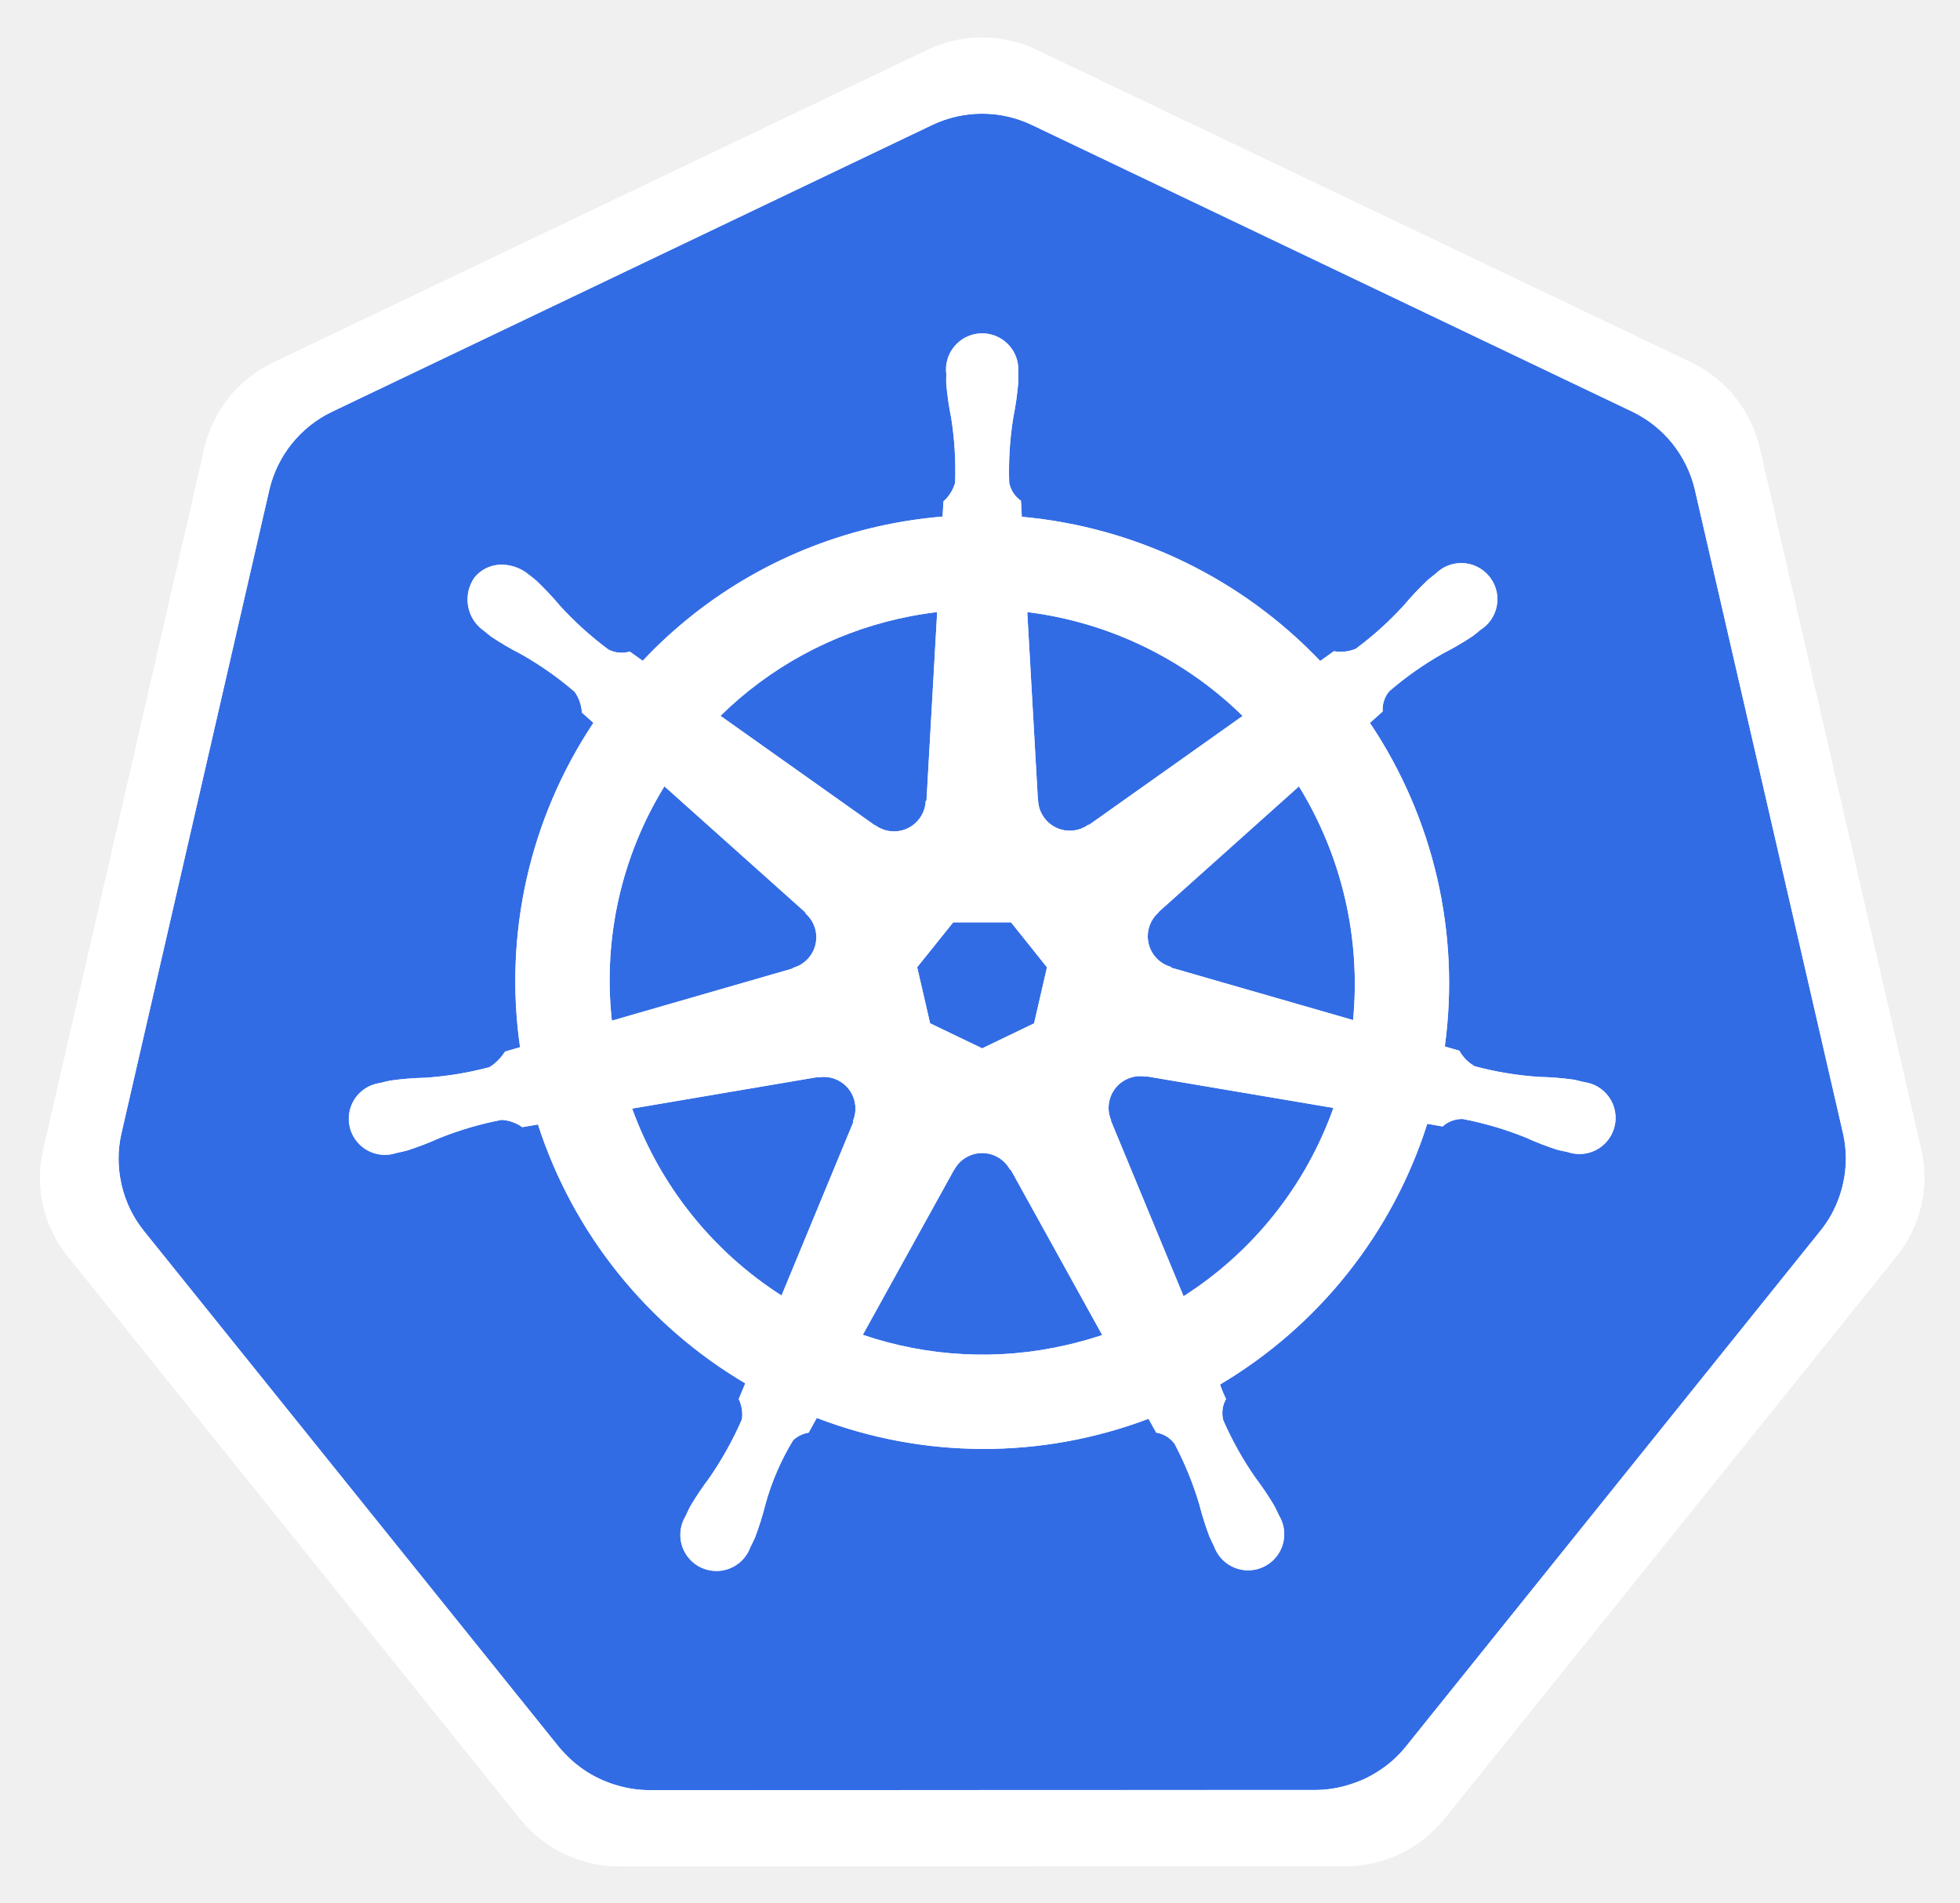
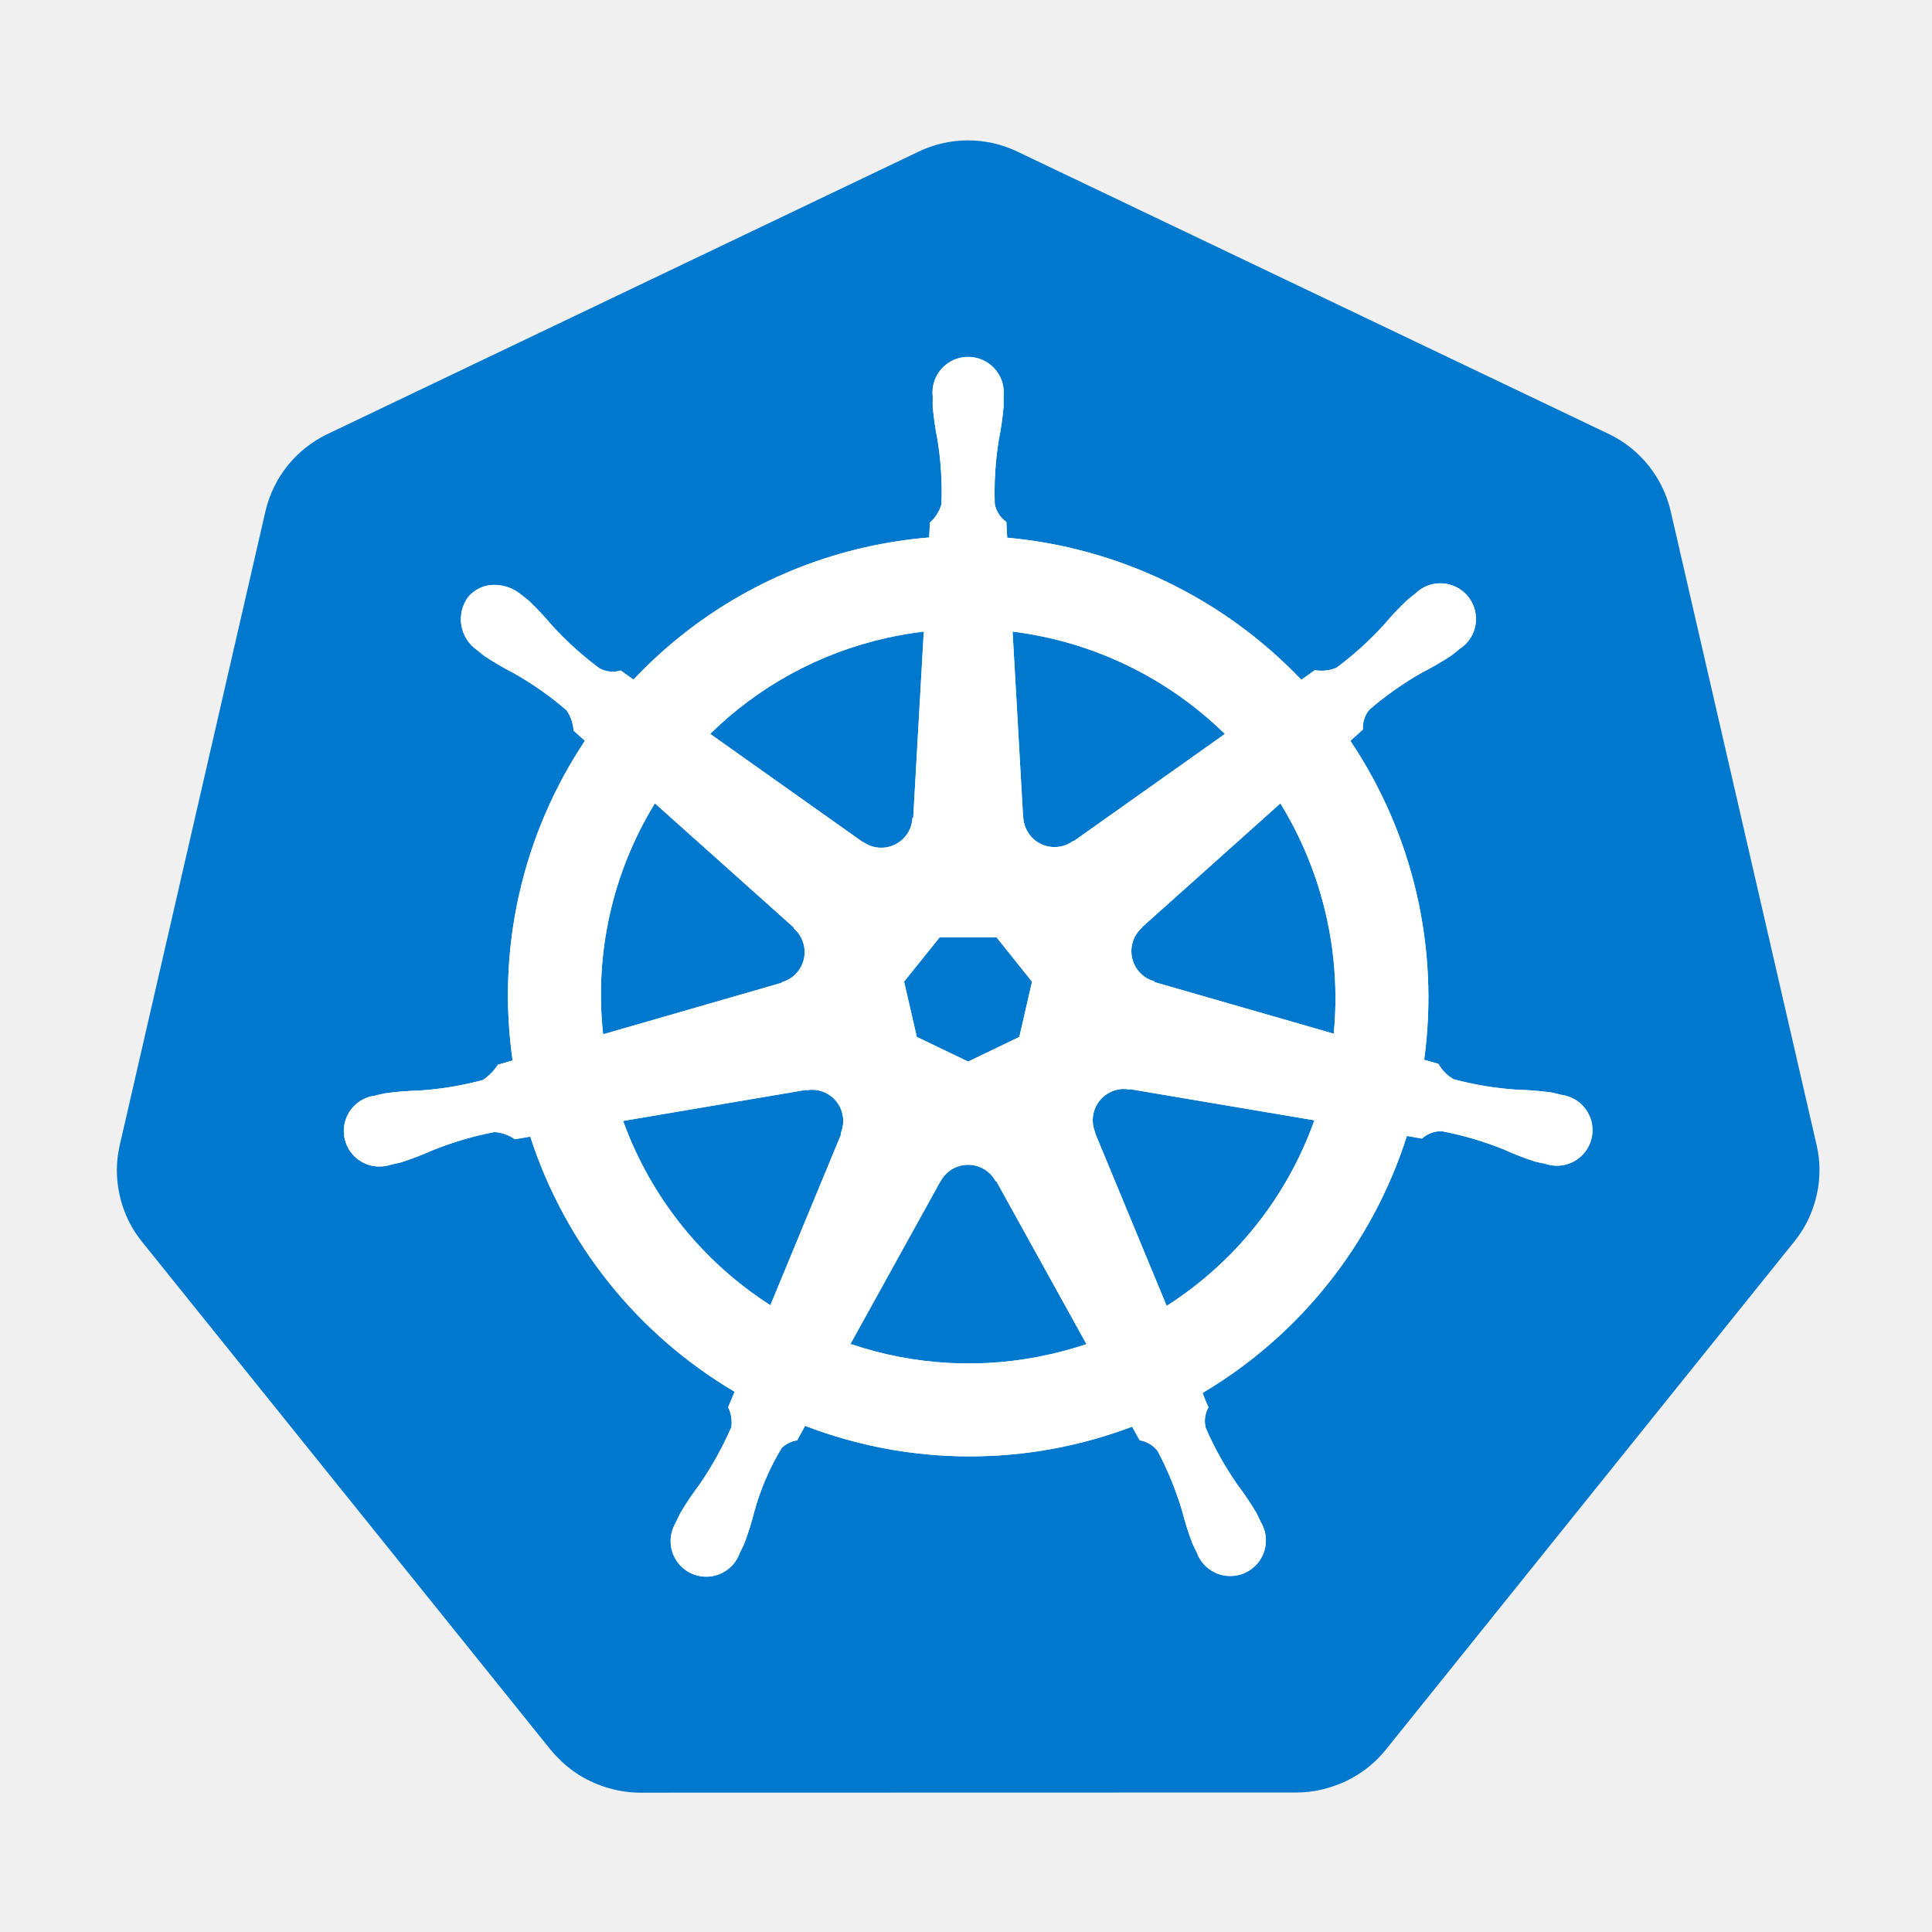
- <svg xmlns="http://www.w3.org/2000/svg" role="img" viewBox="-0.17 0.08 230.10 223.35">
-   <defs>
-     <style>.cls-1{fill:#fff}.cls-2{fill:#326ce5}</style>
-   </defs>
-   <path d="M134.358 126.466a3.59 3.59 0 0 0-.855-.065 3.685 3.685 0 0 0-1.425.37 3.725 3.725 0 0 0-1.803 4.825l-.026.037 8.528 20.603a43.53 43.53 0 0 0 17.595-22.102l-21.976-3.714zm-34.194 2.92a3.72 3.72 0 0 0-3.568-2.894 3.656 3.656 0 0 0-.733.065l-.037-.045-21.785 3.698a43.695 43.695 0 0 0 17.54 21.946l8.442-20.4-.066-.08a3.683 3.683 0 0 0 .207-2.29zm18.245 8a3.718 3.718 0 0 0-6.557.008h-.018l-10.713 19.372a43.637 43.637 0 0 0 23.815 1.225q2.197-.5 4.292-1.2l-10.738-19.406zm33.914-45l-16.483 14.753.009.047a3.725 3.725 0 0 0 1.46 6.395l.02.089 21.35 6.15a44.278 44.278 0 0 0-6.356-27.432zM121.7 94.039a3.725 3.725 0 0 0 5.913 2.84l.065.027 18.036-12.788a43.85 43.85 0 0 0-25.287-12.19l1.253 22.105zm-19.1 2.921a3.72 3.72 0 0 0 5.904-2.85l.092-.043 1.253-22.14a44.682 44.682 0 0 0-4.501.776 43.467 43.467 0 0 0-20.937 11.409l18.154 12.869zm-9.678 16.729a3.72 3.72 0 0 0 1.462-6.396l.018-.088-16.574-14.824a43.454 43.454 0 0 0-6.168 27.51l21.245-6.13zm16.098 6.512l6.114 2.94 6.096-2.934 1.514-6.581-4.219-5.276h-6.79l-4.231 5.268z" class="cls-2" />
-   <path d="M216.208 133.167l-17.422-75.675a13.602 13.602 0 0 0-7.293-9.073l-70.521-33.67a13.589 13.589 0 0 0-11.705 0L38.76 48.437a13.598 13.598 0 0 0-7.295 9.072l-17.394 75.673a13.315 13.315 0 0 0-.004 5.81 13.506 13.506 0 0 0 .491 1.718 13.1 13.1 0 0 0 1.343 2.726c.239.365.491.72.765 1.064l48.804 60.678c.213.264.448.505.681.75a13.423 13.423 0 0 0 2.574 2.133 13.924 13.924 0 0 0 3.857 1.677 13.298 13.298 0 0 0 3.43.473h.759l77.504-.018a12.993 12.993 0 0 0 1.41-.083 13.47 13.47 0 0 0 1.989-.378 13.872 13.872 0 0 0 1.381-.442c.353-.135.705-.27 1.045-.433a13.941 13.941 0 0 0 1.479-.822 13.303 13.303 0 0 0 3.237-2.865l1.488-1.85 47.299-58.84a13.185 13.185 0 0 0 2.108-3.785 13.67 13.67 0 0 0 .5-1.724 13.282 13.282 0 0 0-.004-5.81zm-73.147 29.432a14.516 14.516 0 0 0 .703 1.703 3.314 3.314 0 0 0-.327 2.49 39.372 39.372 0 0 0 3.742 6.7 35.06 35.06 0 0 1 2.263 3.364c.17.315.392.803.553 1.136a4.24 4.24 0 1 1-7.63 3.607c-.161-.33-.385-.77-.522-1.082a35.275 35.275 0 0 1-1.225-3.868 39.305 39.305 0 0 0-2.896-7.097 3.335 3.335 0 0 0-2.154-1.307c-.135-.233-.635-1.15-.903-1.623a54.617 54.617 0 0 1-38.948-.1l-.955 1.73a3.429 3.429 0 0 0-1.819.887 29.517 29.517 0 0 0-3.268 7.582 34.9 34.9 0 0 1-1.218 3.868c-.135.31-.361.744-.522 1.073v.009l-.007.008a4.238 4.238 0 1 1-7.619-3.616c.159-.335.372-.82.54-1.135a35.177 35.177 0 0 1 2.262-3.373 41.228 41.228 0 0 0 3.82-6.866 4.188 4.188 0 0 0-.376-2.387l.768-1.84a54.922 54.922 0 0 1-24.338-30.387l-1.839.313a4.68 4.68 0 0 0-2.428-.855 39.524 39.524 0 0 0-7.356 2.165 35.589 35.589 0 0 1-3.787 1.45c-.305.084-.745.168-1.093.244-.028.01-.052.022-.08.029a.605.605 0 0 1-.065.006 4.236 4.236 0 1 1-1.874-8.224l.061-.015.037-.01c.353-.083.805-.2 1.127-.262a35.27 35.27 0 0 1 4.05-.326 39.388 39.388 0 0 0 7.564-1.242 5.835 5.835 0 0 0 1.814-1.83l1.767-.516a54.613 54.613 0 0 1 8.613-38.073l-1.353-1.206a4.688 4.688 0 0 0-.848-2.436 39.366 39.366 0 0 0-6.277-4.41 35.25 35.25 0 0 1-3.499-2.046c-.256-.191-.596-.478-.874-.704l-.063-.044a4.473 4.473 0 0 1-1.038-6.222 4.066 4.066 0 0 1 3.363-1.488 5.03 5.03 0 0 1 2.942 1.11c.287.225.68.526.935.745a35.253 35.253 0 0 1 2.78 2.95 39.383 39.383 0 0 0 5.69 5.142 3.333 3.333 0 0 0 2.507.243q.754.55 1.522 1.082A54.289 54.289 0 0 1 102.86 61.89a55.052 55.052 0 0 1 7.63-1.173l.1-1.784a4.6 4.6 0 0 0 1.37-2.184 39.476 39.476 0 0 0-.47-7.654 35.466 35.466 0 0 1-.576-4.014c-.011-.307.006-.731.01-1.081 0-.04-.01-.08-.01-.118a4.242 4.242 0 1 1 8.441-.004c0 .37.022.86.009 1.2a35.109 35.109 0 0 1-.579 4.013 39.533 39.533 0 0 0-.478 7.656 3.344 3.344 0 0 0 1.379 2.11c.015.305.065 1.323.102 1.884a55.309 55.309 0 0 1 35.032 16.927l1.606-1.147a4.69 4.69 0 0 0 2.56-.278 39.532 39.532 0 0 0 5.69-5.148 35.004 35.004 0 0 1 2.787-2.95c.259-.222.65-.52.936-.746a4.242 4.242 0 1 1 5.258 6.598c-.283.229-.657.548-.929.75a35.095 35.095 0 0 1-3.507 2.046 39.495 39.495 0 0 0-6.277 4.41 3.337 3.337 0 0 0-.792 2.39c-.235.216-1.06.947-1.497 1.343a54.837 54.837 0 0 1 8.792 37.983l1.704.496a4.745 4.745 0 0 0 1.82 1.83 39.464 39.464 0 0 0 7.568 1.246 35.64 35.64 0 0 1 4.046.324c.355.065.868.207 1.23.29a4.236 4.236 0 1 1-1.878 8.223l-.061-.008c-.028-.007-.054-.022-.083-.03-.348-.075-.785-.151-1.09-.231a35.14 35.14 0 0 1-3.785-1.462 39.477 39.477 0 0 0-7.363-2.165 3.337 3.337 0 0 0-2.362.877q-.9-.171-1.804-.316a54.92 54.92 0 0 1-24.328 30.605z" class="cls-2" />
-   <path d="M225.407 135.107L206.4 52.547a14.838 14.838 0 0 0-7.958-9.9l-76.935-36.73a14.825 14.825 0 0 0-12.771 0L31.808 42.669a14.838 14.838 0 0 0-7.961 9.895L4.873 135.129a14.668 14.668 0 0 0 1.995 11.185c.261.4.538.788.838 1.162l53.246 66.205a14.98 14.98 0 0 0 11.499 5.487l85.387-.02a14.986 14.986 0 0 0 11.5-5.48l53.227-66.211a14.72 14.72 0 0 0 2.842-12.347zm-9.197 3.866a13.677 13.677 0 0 1-.498 1.723 13.184 13.184 0 0 1-2.11 3.786l-47.299 58.838-1.486 1.852a13.305 13.305 0 0 1-3.24 2.865 13.945 13.945 0 0 1-1.474.822q-.513.237-1.045.43a13.873 13.873 0 0 1-1.383.445 13.473 13.473 0 0 1-1.989.379 12.988 12.988 0 0 1-1.41.082l-77.504.018h-.76a13.298 13.298 0 0 1-3.429-.472 13.925 13.925 0 0 1-3.855-1.679 13.424 13.424 0 0 1-2.576-2.132c-.233-.246-.468-.487-.68-.75l-48.805-60.679q-.408-.514-.765-1.066a13.102 13.102 0 0 1-1.343-2.726 13.505 13.505 0 0 1-.491-1.719 13.315 13.315 0 0 1 .004-5.809l17.394-75.675a13.598 13.598 0 0 1 7.295-9.07l70.508-33.685a13.589 13.589 0 0 1 11.705 0l70.519 33.67a13.602 13.602 0 0 1 7.293 9.073l17.422 75.674a13.282 13.282 0 0 1 .002 5.807z" class="cls-1" />
-   <path d="M185.814 127.106c-.36-.083-.874-.225-1.227-.29a35.642 35.642 0 0 0-4.046-.326 39.464 39.464 0 0 1-7.57-1.242 4.745 4.745 0 0 1-1.82-1.832l-1.704-.496a54.837 54.837 0 0 0-8.79-37.983c.436-.396 1.262-1.127 1.495-1.342a3.338 3.338 0 0 1 .792-2.39 39.495 39.495 0 0 1 6.277-4.41 35.095 35.095 0 0 0 3.507-2.046c.272-.202.644-.522.929-.75a4.242 4.242 0 1 0-5.256-6.6c-.288.227-.68.525-.936.747a35.004 35.004 0 0 0-2.789 2.95 39.533 39.533 0 0 1-5.69 5.148 4.69 4.69 0 0 1-2.56.278l-1.606 1.147a55.309 55.309 0 0 0-35.032-16.927c-.039-.561-.087-1.577-.102-1.884a3.344 3.344 0 0 1-1.377-2.11 39.533 39.533 0 0 1 .478-7.656 35.112 35.112 0 0 0 .575-4.012c.013-.34-.007-.834-.007-1.201a4.242 4.242 0 1 0-8.441.004c0 .04.009.078.01.118-.004.35-.021.774-.01 1.08a35.476 35.476 0 0 0 .576 4.015 39.475 39.475 0 0 1 .47 7.654 4.601 4.601 0 0 1-1.37 2.182l-.1 1.786a55.052 55.052 0 0 0-7.63 1.173 54.289 54.289 0 0 0-27.574 15.754q-.77-.531-1.526-1.082a3.333 3.333 0 0 1-2.506-.243 39.383 39.383 0 0 1-5.69-5.141 35.255 35.255 0 0 0-2.777-2.95c-.257-.22-.65-.52-.938-.75a5.03 5.03 0 0 0-2.942-1.11 4.066 4.066 0 0 0-3.363 1.49 4.473 4.473 0 0 0 1.038 6.222l.065.046c.276.226.616.515.872.702a35.256 35.256 0 0 0 3.499 2.048 39.367 39.367 0 0 1 6.276 4.412 4.69 4.69 0 0 1 .849 2.434l1.351 1.208a54.613 54.613 0 0 0-8.611 38.073l-1.767.514a5.835 5.835 0 0 1-1.814 1.827 39.39 39.39 0 0 1-7.565 1.247 35.266 35.266 0 0 0-4.049.326c-.324.06-.774.174-1.127.262l-.037.008-.06.018a4.236 4.236 0 1 0 1.875 8.224l.063-.01c.028-.006.052-.02.08-.025.348-.08.786-.163 1.092-.246a35.59 35.59 0 0 0 3.786-1.451 39.527 39.527 0 0 1 7.358-2.165 4.68 4.68 0 0 1 2.426.857l1.84-.315a54.922 54.922 0 0 0 24.34 30.387l-.769 1.84a4.188 4.188 0 0 1 .377 2.387 41.228 41.228 0 0 1-3.82 6.864 35.183 35.183 0 0 0-2.263 3.372c-.168.318-.381.805-.542 1.138a4.238 4.238 0 1 0 7.621 3.616l.007-.008v-.01c.16-.33.387-.763.522-1.072a34.903 34.903 0 0 0 1.218-3.868 29.517 29.517 0 0 1 3.268-7.582 3.43 3.43 0 0 1 1.819-.888l.957-1.73a54.617 54.617 0 0 0 38.946.099c.268.478.768 1.392.9 1.623a3.335 3.335 0 0 1 2.155 1.31 39.306 39.306 0 0 1 2.898 7.096 35.275 35.275 0 0 0 1.225 3.868c.137.312.36.75.522 1.082a4.24 4.24 0 1 0 7.63-3.607c-.161-.333-.383-.82-.55-1.136a35.06 35.06 0 0 0-2.263-3.364 39.372 39.372 0 0 1-3.742-6.7 3.314 3.314 0 0 1 .324-2.49 14.519 14.519 0 0 1-.703-1.703 54.92 54.92 0 0 0 24.328-30.605c.546.087 1.497.253 1.806.316a3.337 3.337 0 0 1 2.36-.877 39.476 39.476 0 0 1 7.36 2.165 35.135 35.135 0 0 0 3.788 1.462c.305.08.74.156 1.09.233.029.008.055.02.083.028l.06.009a4.236 4.236 0 1 0 1.878-8.224zm-40.1-42.987l-18.037 12.787-.063-.03a3.723 3.723 0 0 1-5.913-2.838l-.02-.01-1.253-22.103a43.85 43.85 0 0 1 25.285 12.194zm-33.978 24.228h6.788l4.22 5.276-1.513 6.58-6.096 2.934-6.114-2.94-1.516-6.583zm-6.386-35.648a44.672 44.672 0 0 1 4.503-.774l-1.255 22.137-.092.044a3.72 3.72 0 0 1-5.904 2.852l-.035.02-18.154-12.872a43.467 43.467 0 0 1 20.937-11.407zm-27.52 19.68l16.574 14.824-.018.09a3.72 3.72 0 0 1-1.462 6.395l-.017.072-21.245 6.13a43.454 43.454 0 0 1 6.168-27.51zm22.191 39.38l-8.441 20.397a43.696 43.696 0 0 1-17.536-21.948l21.783-3.7.037.049a3.655 3.655 0 0 1 .73-.065 3.72 3.72 0 0 1 3.364 5.185zm24.916 26.23a43.637 43.637 0 0 1-23.815-1.223l10.713-19.372h.018a3.725 3.725 0 0 1 6.557-.006h.08l10.74 19.404q-2.091.698-4.293 1.199zm13.841-5.751l-8.528-20.605.026-.037a3.725 3.725 0 0 1 1.803-4.823 3.685 3.685 0 0 1 1.425-.37 3.59 3.59 0 0 1 .855.063l.037-.046 21.977 3.714a43.53 43.53 0 0 1-17.595 22.105zm19.903-32.42l-21.352-6.15-.02-.09a3.725 3.725 0 0 1-1.46-6.395l-.008-.043 16.482-14.751a44.279 44.279 0 0 1 6.357 27.43z" class="cls-1" />
+ <svg xmlns="http://www.w3.org/2000/svg" width="288" height="288">
+   <svg width="288" height="288" viewBox="-.17 .08 230.1 223.35">
+     <path fill="#0078CD" d="M134.358 126.466a3.59 3.59 0 0 0-.855-.065 3.685 3.685 0 0 0-1.425.37 3.725 3.725 0 0 0-1.803 4.825l-.026.037 8.528 20.603a43.53 43.53 0 0 0 17.595-22.102l-21.976-3.714zm-34.194 2.92a3.72 3.72 0 0 0-3.568-2.894 3.656 3.656 0 0 0-.733.065l-.037-.045-21.785 3.698a43.695 43.695 0 0 0 17.54 21.946l8.442-20.4-.066-.08a3.683 3.683 0 0 0 .207-2.29zm18.245 8a3.718 3.718 0 0 0-6.557.008h-.018l-10.713 19.372a43.637 43.637 0 0 0 23.815 1.225q2.197-.5 4.292-1.2l-10.738-19.406zm33.914-45l-16.483 14.753.009.047a3.725 3.725 0 0 0 1.46 6.395l.02.089 21.35 6.15a44.278 44.278 0 0 0-6.356-27.432zM121.7 94.039a3.725 3.725 0 0 0 5.913 2.84l.065.027 18.036-12.788a43.85 43.85 0 0 0-25.287-12.19l1.253 22.105zm-19.1 2.921a3.72 3.72 0 0 0 5.904-2.85l.092-.043 1.253-22.14a44.682 44.682 0 0 0-4.501.776 43.467 43.467 0 0 0-20.937 11.409l18.154 12.869zm-9.678 16.729a3.72 3.72 0 0 0 1.462-6.396l.018-.088-16.574-14.824a43.454 43.454 0 0 0-6.168 27.51l21.245-6.13zm16.098 6.512l6.114 2.94 6.096-2.934 1.514-6.581-4.219-5.276h-6.79l-4.231 5.268z" class="color326ce5 svgShape" />
+     <path fill="#0078CD" d="M216.208 133.167l-17.422-75.675a13.602 13.602 0 0 0-7.293-9.073l-70.521-33.67a13.589 13.589 0 0 0-11.705 0L38.76 48.437a13.598 13.598 0 0 0-7.295 9.072l-17.394 75.673a13.315 13.315 0 0 0-.004 5.81 13.506 13.506 0 0 0 .491 1.718 13.1 13.1 0 0 0 1.343 2.726c.239.365.491.72.765 1.064l48.804 60.678c.213.264.448.505.681.75a13.423 13.423 0 0 0 2.574 2.133 13.924 13.924 0 0 0 3.857 1.677 13.298 13.298 0 0 0 3.43.473h.759l77.504-.018a12.993 12.993 0 0 0 1.41-.083 13.47 13.47 0 0 0 1.989-.378 13.872 13.872 0 0 0 1.381-.442c.353-.135.705-.27 1.045-.433a13.941 13.941 0 0 0 1.479-.822 13.303 13.303 0 0 0 3.237-2.865l1.488-1.85 47.299-58.84a13.185 13.185 0 0 0 2.108-3.785 13.67 13.67 0 0 0 .5-1.724 13.282 13.282 0 0 0-.004-5.81zm-73.147 29.432a14.516 14.516 0 0 0 .703 1.703 3.314 3.314 0 0 0-.327 2.49 39.372 39.372 0 0 0 3.742 6.7 35.06 35.06 0 0 1 2.263 3.364c.17.315.392.803.553 1.136a4.24 4.24 0 1 1-7.63 3.607c-.161-.33-.385-.77-.522-1.082a35.275 35.275 0 0 1-1.225-3.868 39.305 39.305 0 0 0-2.896-7.097 3.335 3.335 0 0 0-2.154-1.307c-.135-.233-.635-1.15-.903-1.623a54.617 54.617 0 0 1-38.948-.1l-.955 1.73a3.429 3.429 0 0 0-1.819.887 29.517 29.517 0 0 0-3.268 7.582 34.9 34.9 0 0 1-1.218 3.868c-.135.31-.361.744-.522 1.073v.009l-.007.008a4.238 4.238 0 1 1-7.619-3.616c.159-.335.372-.82.54-1.135a35.177 35.177 0 0 1 2.262-3.373 41.228 41.228 0 0 0 3.82-6.866 4.188 4.188 0 0 0-.376-2.387l.768-1.84a54.922 54.922 0 0 1-24.338-30.387l-1.839.313a4.68 4.68 0 0 0-2.428-.855 39.524 39.524 0 0 0-7.356 2.165 35.589 35.589 0 0 1-3.787 1.45c-.305.084-.745.168-1.093.244-.028.01-.052.022-.08.029a.605.605 0 0 1-.065.006 4.236 4.236 0 1 1-1.874-8.224l.061-.015.037-.01c.353-.083.805-.2 1.127-.262a35.27 35.27 0 0 1 4.05-.326 39.388 39.388 0 0 0 7.564-1.242 5.835 5.835 0 0 0 1.814-1.83l1.767-.516a54.613 54.613 0 0 1 8.613-38.073l-1.353-1.206a4.688 4.688 0 0 0-.848-2.436 39.366 39.366 0 0 0-6.277-4.41 35.25 35.25 0 0 1-3.499-2.046c-.256-.191-.596-.478-.874-.704l-.063-.044a4.473 4.473 0 0 1-1.038-6.222 4.066 4.066 0 0 1 3.363-1.488 5.03 5.03 0 0 1 2.942 1.11c.287.225.68.526.935.745a35.253 35.253 0 0 1 2.78 2.95 39.383 39.383 0 0 0 5.69 5.142 3.333 3.333 0 0 0 2.507.243q.754.55 1.522 1.082A54.289 54.289 0 0 1 102.86 61.89a55.052 55.052 0 0 1 7.63-1.173l.1-1.784a4.6 4.6 0 0 0 1.37-2.184 39.476 39.476 0 0 0-.47-7.654 35.466 35.466 0 0 1-.576-4.014c-.011-.307.006-.731.01-1.081 0-.04-.01-.08-.01-.118a4.242 4.242 0 1 1 8.441-.004c0 .37.022.86.009 1.2a35.109 35.109 0 0 1-.579 4.013 39.533 39.533 0 0 0-.478 7.656 3.344 3.344 0 0 0 1.379 2.11c.015.305.065 1.323.102 1.884a55.309 55.309 0 0 1 35.032 16.927l1.606-1.147a4.69 4.69 0 0 0 2.56-.278 39.532 39.532 0 0 0 5.69-5.148 35.004 35.004 0 0 1 2.787-2.95c.259-.222.65-.52.936-.746a4.242 4.242 0 1 1 5.258 6.598c-.283.229-.657.548-.929.75a35.095 35.095 0 0 1-3.507 2.046 39.495 39.495 0 0 0-6.277 4.41 3.337 3.337 0 0 0-.792 2.39c-.235.216-1.06.947-1.497 1.343a54.837 54.837 0 0 1 8.792 37.983l1.704.496a4.745 4.745 0 0 0 1.82 1.83 39.464 39.464 0 0 0 7.568 1.246 35.64 35.64 0 0 1 4.046.324c.355.065.868.207 1.23.29a4.236 4.236 0 1 1-1.878 8.223l-.061-.008c-.028-.007-.054-.022-.083-.03-.348-.075-.785-.151-1.09-.231a35.14 35.14 0 0 1-3.785-1.462 39.477 39.477 0 0 0-7.363-2.165 3.337 3.337 0 0 0-2.362.877q-.9-.171-1.804-.316a54.92 54.92 0 0 1-24.328 30.605z" class="color326ce5 svgShape" />
+     <path fill="#FFF" d="M185.814 127.106c-.36-.083-.874-.225-1.227-.29a35.642 35.642 0 0 0-4.046-.326 39.464 39.464 0 0 1-7.57-1.242 4.745 4.745 0 0 1-1.82-1.832l-1.704-.496a54.837 54.837 0 0 0-8.79-37.983c.436-.396 1.262-1.127 1.495-1.342a3.338 3.338 0 0 1 .792-2.39 39.495 39.495 0 0 1 6.277-4.41 35.095 35.095 0 0 0 3.507-2.046c.272-.202.644-.522.929-.75a4.242 4.242 0 1 0-5.256-6.6c-.288.227-.68.525-.936.747a35.004 35.004 0 0 0-2.789 2.95 39.533 39.533 0 0 1-5.69 5.148 4.69 4.69 0 0 1-2.56.278l-1.606 1.147a55.309 55.309 0 0 0-35.032-16.927c-.039-.561-.087-1.577-.102-1.884a3.344 3.344 0 0 1-1.377-2.11 39.533 39.533 0 0 1 .478-7.656 35.112 35.112 0 0 0 .575-4.012c.013-.34-.007-.834-.007-1.201a4.242 4.242 0 1 0-8.441.004c0 .04.009.078.01.118-.004.35-.021.774-.01 1.08a35.476 35.476 0 0 0 .576 4.015 39.475 39.475 0 0 1 .47 7.654 4.601 4.601 0 0 1-1.37 2.182l-.1 1.786a55.052 55.052 0 0 0-7.63 1.173 54.289 54.289 0 0 0-27.574 15.754q-.77-.531-1.526-1.082a3.333 3.333 0 0 1-2.506-.243 39.383 39.383 0 0 1-5.69-5.141 35.255 35.255 0 0 0-2.777-2.95c-.257-.22-.65-.52-.938-.75a5.03 5.03 0 0 0-2.942-1.11 4.066 4.066 0 0 0-3.363 1.49 4.473 4.473 0 0 0 1.038 6.222l.065.046c.276.226.616.515.872.702a35.256 35.256 0 0 0 3.499 2.048 39.367 39.367 0 0 1 6.276 4.412 4.69 4.69 0 0 1 .849 2.434l1.351 1.208a54.613 54.613 0 0 0-8.611 38.073l-1.767.514a5.835 5.835 0 0 1-1.814 1.827 39.39 39.39 0 0 1-7.565 1.247 35.266 35.266 0 0 0-4.049.326c-.324.06-.774.174-1.127.262l-.037.008-.06.018a4.236 4.236 0 1 0 1.875 8.224l.063-.01c.028-.006.052-.02.08-.025.348-.08.786-.163 1.092-.246a35.59 35.59 0 0 0 3.786-1.451 39.527 39.527 0 0 1 7.358-2.165 4.68 4.68 0 0 1 2.426.857l1.84-.315a54.922 54.922 0 0 0 24.34 30.387l-.769 1.84a4.188 4.188 0 0 1 .377 2.387 41.228 41.228 0 0 1-3.82 6.864 35.183 35.183 0 0 0-2.263 3.372c-.168.318-.381.805-.542 1.138a4.238 4.238 0 1 0 7.621 3.616l.007-.008v-.01c.16-.33.387-.763.522-1.072a34.903 34.903 0 0 0 1.218-3.868 29.517 29.517 0 0 1 3.268-7.582 3.43 3.43 0 0 1 1.819-.888l.957-1.73a54.617 54.617 0 0 0 38.946.099c.268.478.768 1.392.9 1.623a3.335 3.335 0 0 1 2.155 1.31 39.306 39.306 0 0 1 2.898 7.096 35.275 35.275 0 0 0 1.225 3.868c.137.312.36.75.522 1.082a4.24 4.24 0 1 0 7.63-3.607c-.161-.333-.383-.82-.55-1.136a35.06 35.06 0 0 0-2.263-3.364 39.372 39.372 0 0 1-3.742-6.7 3.314 3.314 0 0 1 .324-2.49 14.519 14.519 0 0 1-.703-1.703 54.92 54.92 0 0 0 24.328-30.605c.546.087 1.497.253 1.806.316a3.337 3.337 0 0 1 2.36-.877 39.476 39.476 0 0 1 7.36 2.165 35.135 35.135 0 0 0 3.788 1.462c.305.08.74.156 1.09.233.029.008.055.02.083.028l.06.009a4.236 4.236 0 1 0 1.878-8.224zm-40.1-42.987l-18.037 12.787-.063-.03a3.723 3.723 0 0 1-5.913-2.838l-.02-.01-1.253-22.103a43.85 43.85 0 0 1 25.285 12.194zm-33.978 24.228h6.788l4.22 5.276-1.513 6.58-6.096 2.934-6.114-2.94-1.516-6.583zm-6.386-35.648a44.672 44.672 0 0 1 4.503-.774l-1.255 22.137-.092.044a3.72 3.72 0 0 1-5.904 2.852l-.035.02-18.154-12.872a43.467 43.467 0 0 1 20.937-11.407zm-27.52 19.68l16.574 14.824-.018.09a3.72 3.72 0 0 1-1.462 6.395l-.017.072-21.245 6.13a43.454 43.454 0 0 1 6.168-27.51zm22.191 39.38l-8.441 20.397a43.696 43.696 0 0 1-17.536-21.948l21.783-3.7.037.049a3.655 3.655 0 0 1 .73-.065 3.72 3.72 0 0 1 3.364 5.185zm24.916 26.23a43.637 43.637 0 0 1-23.815-1.223l10.713-19.372h.018a3.725 3.725 0 0 1 6.557-.006h.08l10.74 19.404q-2.091.698-4.293 1.199zm13.841-5.751l-8.528-20.605.026-.037a3.725 3.725 0 0 1 1.803-4.823 3.685 3.685 0 0 1 1.425-.37 3.59 3.59 0 0 1 .855.063l.037-.046 21.977 3.714a43.53 43.53 0 0 1-17.595 22.105zm19.903-32.42l-21.352-6.15-.02-.09a3.725 3.725 0 0 1-1.46-6.395l-.008-.043 16.482-14.751a44.279 44.279 0 0 1 6.357 27.43z" class="colorfff svgShape" />
+   </svg>
</svg>
